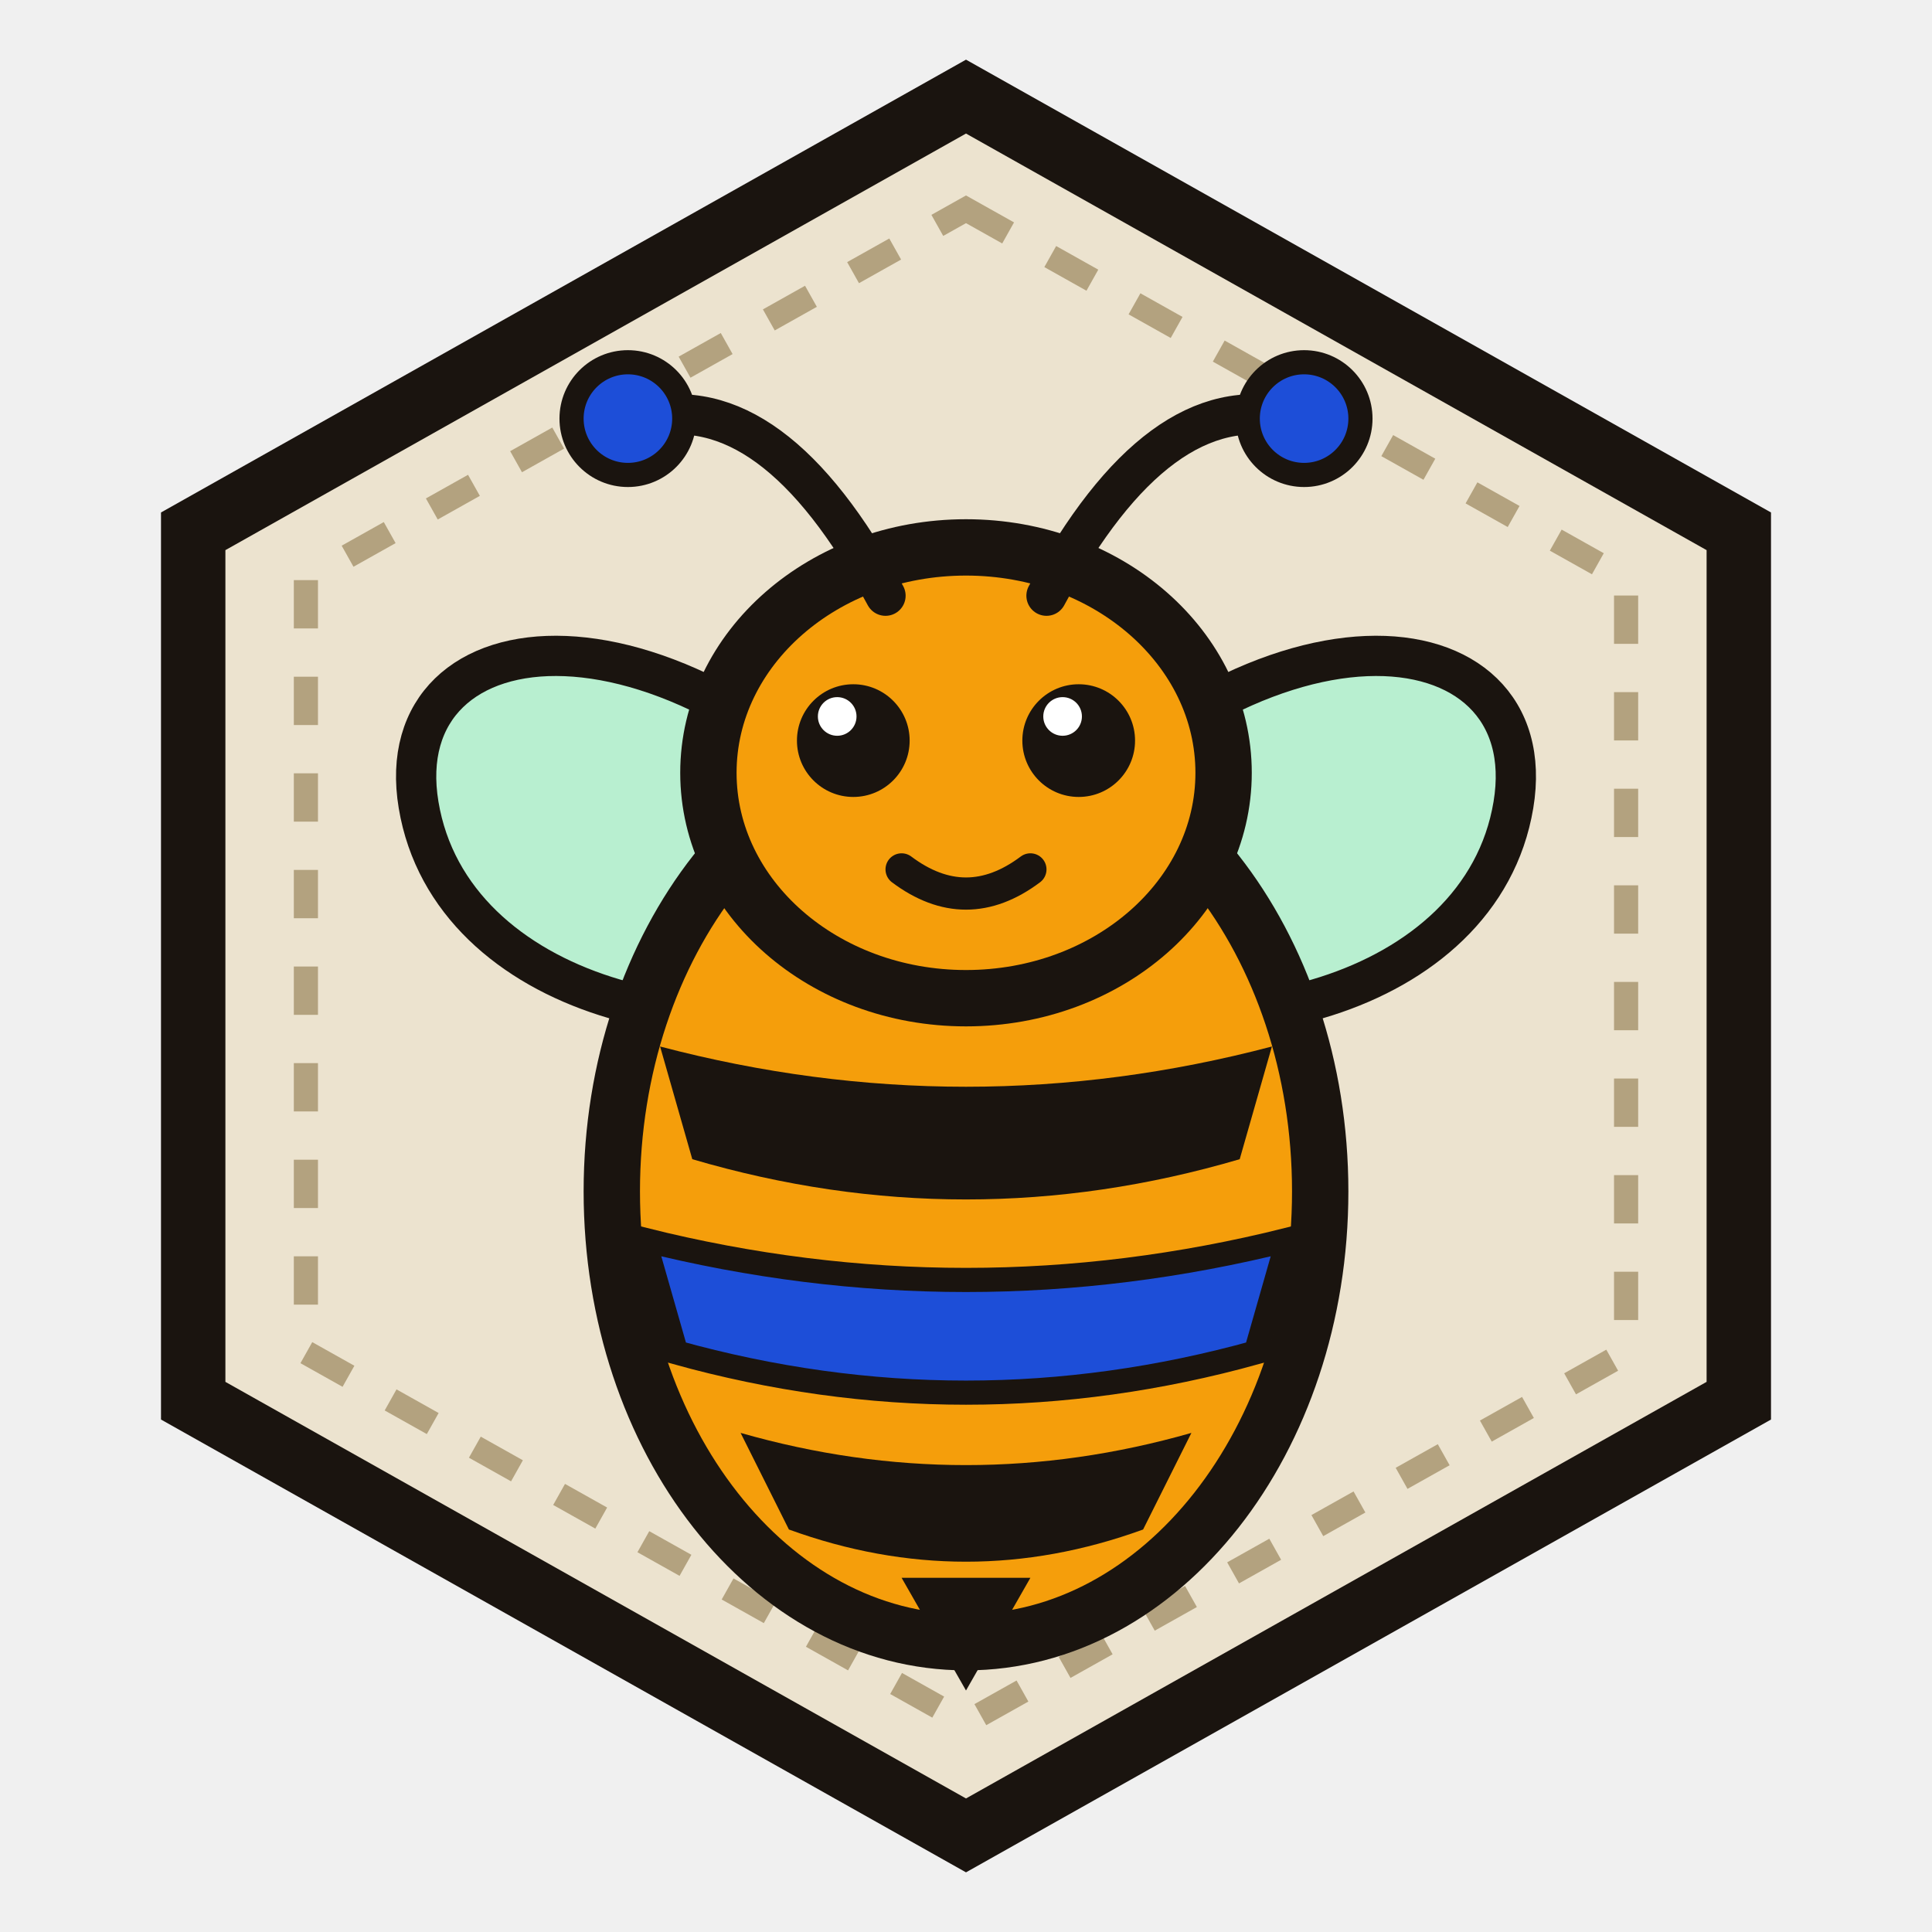
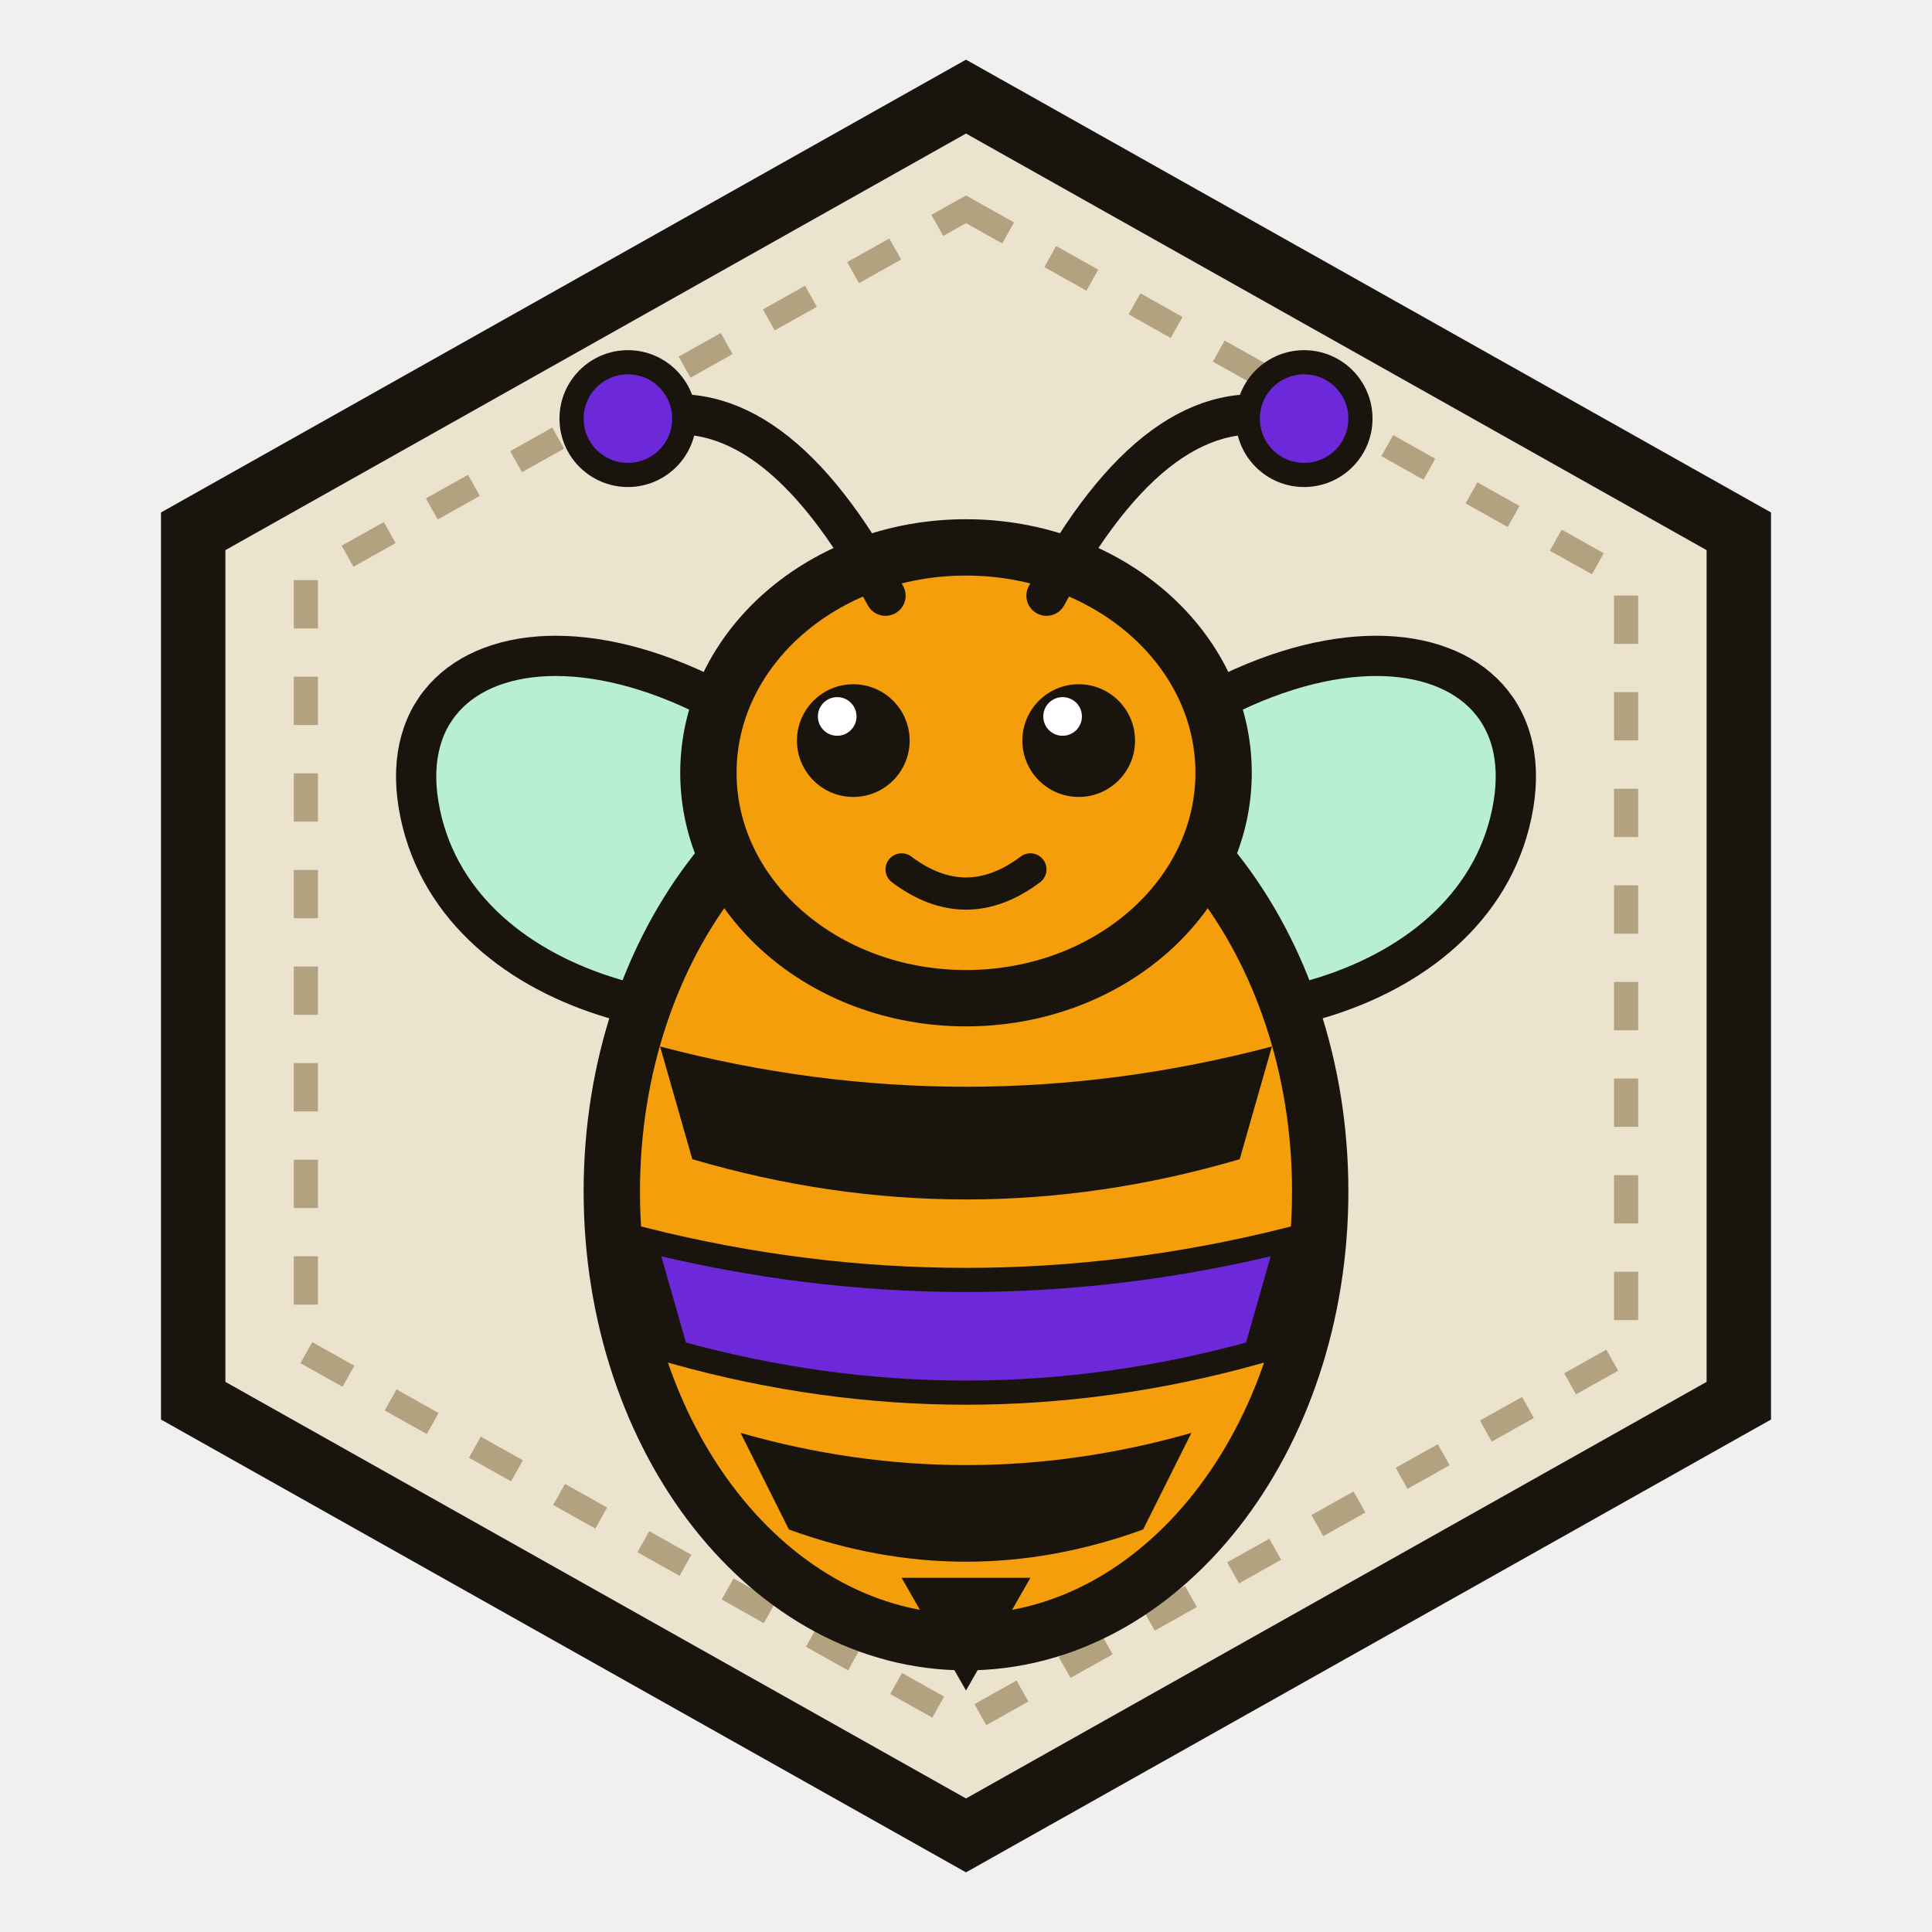
<svg xmlns="http://www.w3.org/2000/svg" viewBox="0 0 120 120" width="120" height="120">
  <polygon points="60,6 108,33 108,87 60,114 12,87 12,33" fill="#ece3cf" stroke="#1a140f" stroke-width="4" />
  <polygon points="60,13 101,36 101,84 60,107 19,84 19,36" fill="none" stroke="#b3a27f" stroke-width="1.5" stroke-dasharray="3,3" />
  <path d="M57 54 C42 36, 24 38, 26 50 C28 62, 45 66, 56 61 Z" fill="#a7f3d0" fill-opacity="0.75" stroke="#1a140f" stroke-width="2.5" />
  <path d="M63 54 C78 36, 96 38, 94 50 C92 62, 75 66, 64 61 Z" fill="#a7f3d0" fill-opacity="0.75" stroke="#1a140f" stroke-width="2.5" />
  <ellipse cx="60" cy="74" rx="22" ry="28" fill="#f59e0b" stroke="#1a140f" stroke-width="3.5" />
  <path d="M41 65 Q60 70 79 65 L77 72 Q60 77 43 72 Z" fill="#1a140f" />
-   <path d="M40 77 Q60 82 80 77 L78 84 Q60 89 42 84 Z" fill="#1d4ed8" stroke="#1a140f" stroke-width="1.5" />
+   <path d="M40 77 Q60 82 80 77 L78 84 Q60 89 42 84 Z" fill="#6d28d9" stroke="#1a140f" stroke-width="1.5" />
  <path d="M46 89 Q60 93 74 89 L71 95 Q60 99 49 95 Z" fill="#1a140f" />
  <polygon points="60,105 56,98 64,98" fill="#1a140f" />
  <ellipse cx="60" cy="48" rx="16" ry="14" fill="#f59e0b" stroke="#1a140f" stroke-width="3.5" />
  <path d="M55 37 Q48 24 40 26" fill="none" stroke="#1a140f" stroke-width="2.5" stroke-linecap="round" />
-   <circle cx="39" cy="26" r="3.5" fill="#1d4ed8" stroke="#1a140f" stroke-width="1.5" />
+   <circle cx="39" cy="26" r="3.5" fill="#6d28d9" stroke="#1a140f" stroke-width="1.5" />
  <path d="M65 37 Q72 24 80 26" fill="none" stroke="#1a140f" stroke-width="2.5" stroke-linecap="round" />
-   <circle cx="81" cy="26" r="3.5" fill="#1d4ed8" stroke="#1a140f" stroke-width="1.5" />
+   <circle cx="81" cy="26" r="3.5" fill="#6d28d9" stroke="#1a140f" stroke-width="1.5" />
  <circle cx="53" cy="46" r="3.5" fill="#1a140f" />
  <circle cx="67" cy="46" r="3.5" fill="#1a140f" />
  <circle cx="52" cy="44.5" r="1.2" fill="#ffffff" />
  <circle cx="66" cy="44.5" r="1.2" fill="#ffffff" />
  <path d="M56 54 Q60 57 64 54" fill="none" stroke="#1a140f" stroke-width="2" stroke-linecap="round" />
</svg>
